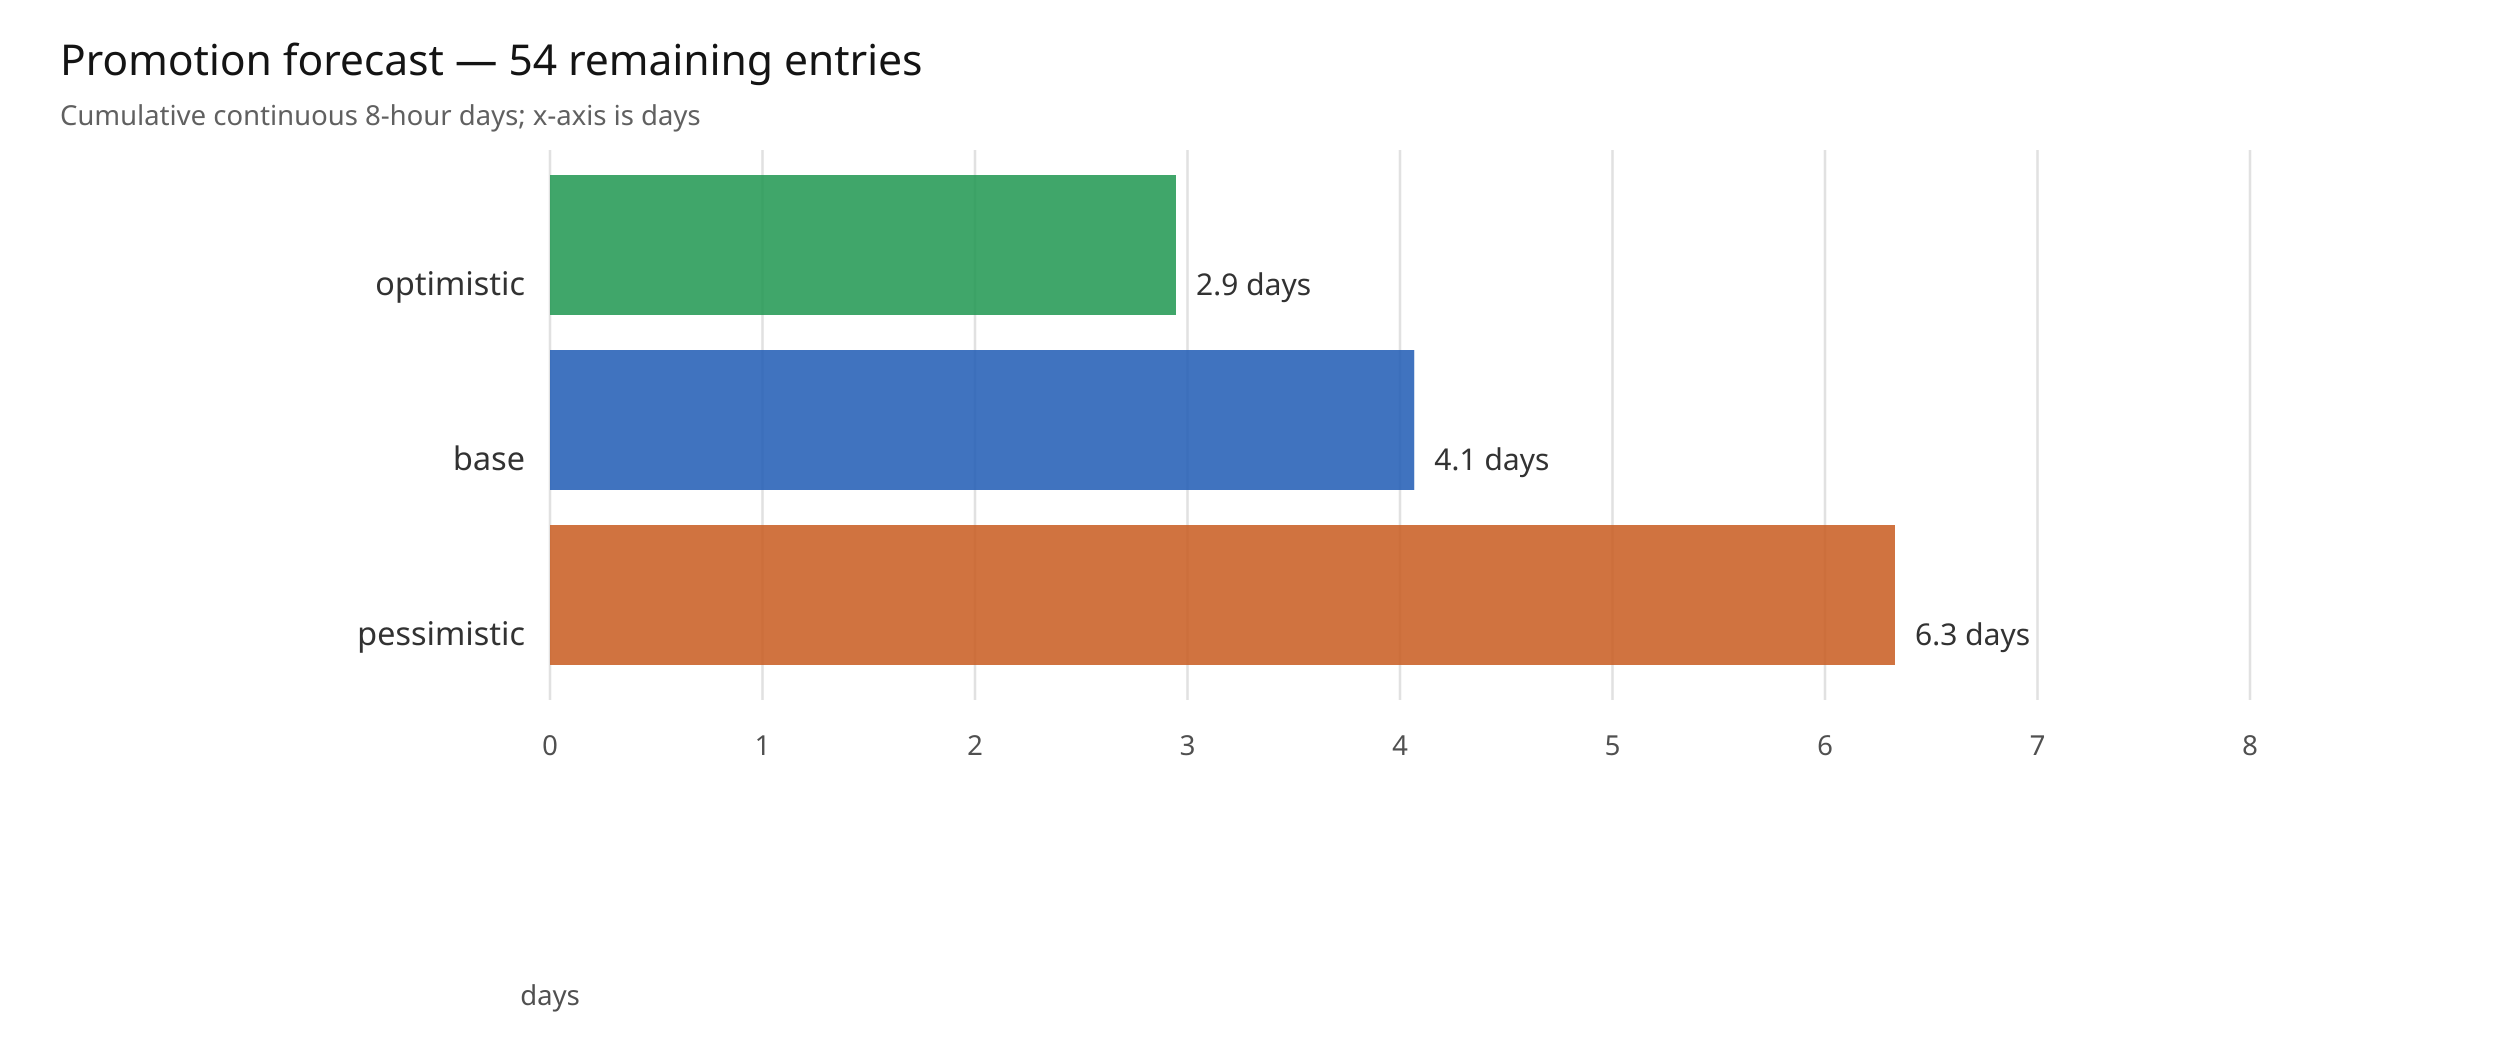
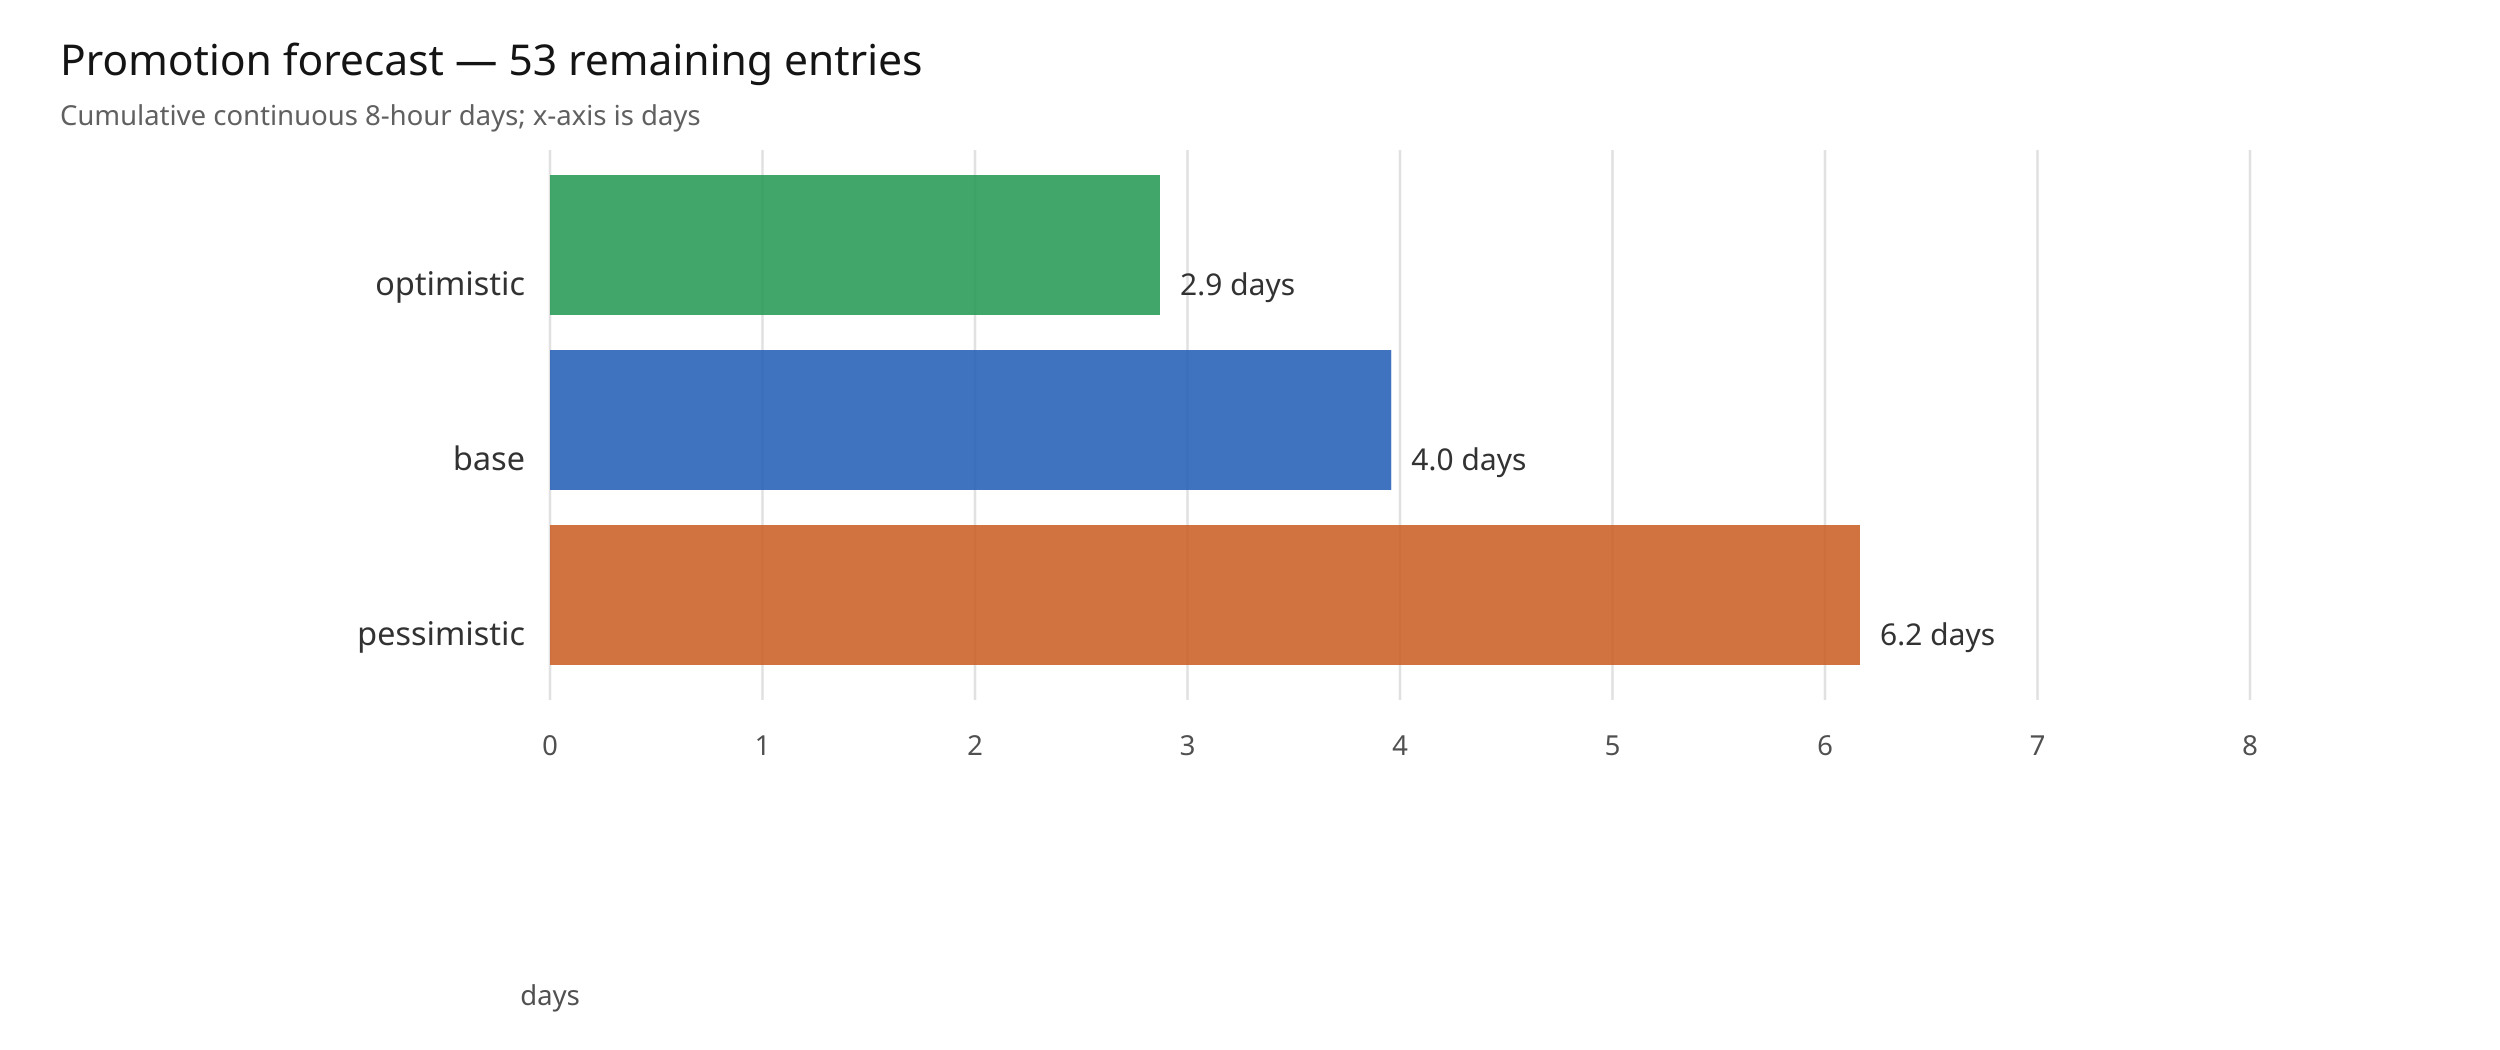
<svg xmlns="http://www.w3.org/2000/svg" width="1000" height="420" viewBox="0 0 1000 420">
  <rect width="100%" height="100%" fill="white" />
-   <text x="24" y="30" font-family="Verdana" font-size="17" fill="#141414">Promotion forecast — 54 remaining entries</text>
+   <text x="24" y="30" font-family="Verdana" font-size="17" fill="#141414">Promotion forecast — 53 remaining entries</text>
  <text x="24" y="50" font-family="Verdana" font-size="11" fill="#606060">Cumulative continuous 8-hour days; x-axis is days</text>
  <line x1="220.0" y1="60" x2="220.0" y2="280" stroke="#e1e1e1" />
  <text x="220.0" y="302" text-anchor="middle" font-family="Verdana" font-size="11" fill="#505050">0</text>
  <line x1="305.0" y1="60" x2="305.0" y2="280" stroke="#e1e1e1" />
  <text x="305.0" y="302" text-anchor="middle" font-family="Verdana" font-size="11" fill="#505050">1</text>
  <line x1="390.0" y1="60" x2="390.0" y2="280" stroke="#e1e1e1" />
  <text x="390.0" y="302" text-anchor="middle" font-family="Verdana" font-size="11" fill="#505050">2</text>
  <line x1="475.0" y1="60" x2="475.0" y2="280" stroke="#e1e1e1" />
  <text x="475.0" y="302" text-anchor="middle" font-family="Verdana" font-size="11" fill="#505050">3</text>
  <line x1="560.0" y1="60" x2="560.0" y2="280" stroke="#e1e1e1" />
  <text x="560.0" y="302" text-anchor="middle" font-family="Verdana" font-size="11" fill="#505050">4</text>
  <line x1="645.0" y1="60" x2="645.0" y2="280" stroke="#e1e1e1" />
  <text x="645.0" y="302" text-anchor="middle" font-family="Verdana" font-size="11" fill="#505050">5</text>
  <line x1="730.0" y1="60" x2="730.0" y2="280" stroke="#e1e1e1" />
  <text x="730.0" y="302" text-anchor="middle" font-family="Verdana" font-size="11" fill="#505050">6</text>
  <line x1="815.0" y1="60" x2="815.0" y2="280" stroke="#e1e1e1" />
  <text x="815.0" y="302" text-anchor="middle" font-family="Verdana" font-size="11" fill="#505050">7</text>
  <line x1="900.0" y1="60" x2="900.0" y2="280" stroke="#e1e1e1" />
  <text x="900.0" y="302" text-anchor="middle" font-family="Verdana" font-size="11" fill="#505050">8</text>
-   <rect x="220" y="70" width="250.4" height="56" fill="#1e9650" opacity="0.85" />
+   <rect x="220" y="70" width="244.0" height="56" fill="#1e9650" opacity="0.85" />
  <text x="210" y="118" text-anchor="end" font-family="Verdana" font-size="13" fill="#323232">optimistic</text>
-   <text x="478.4" y="118" font-family="Verdana" font-size="12" fill="#323232">2.9 days</text>
-   <rect x="220" y="140" width="345.7" height="56" fill="#1e5ab4" opacity="0.85" />
+   <text x="472.0" y="118" font-family="Verdana" font-size="12" fill="#323232">2.9 days</text>
+   <rect x="220" y="140" width="336.5" height="56" fill="#1e5ab4" opacity="0.85" />
  <text x="210" y="188" text-anchor="end" font-family="Verdana" font-size="13" fill="#323232">base</text>
-   <text x="573.7" y="188" font-family="Verdana" font-size="12" fill="#323232">4.1 days</text>
-   <rect x="220" y="210" width="538.0" height="56" fill="#c85a1e" opacity="0.85" />
+   <text x="564.5" y="188" font-family="Verdana" font-size="12" fill="#323232">4.0 days</text>
+   <rect x="220" y="210" width="524.0" height="56" fill="#c85a1e" opacity="0.85" />
  <text x="210" y="258" text-anchor="end" font-family="Verdana" font-size="13" fill="#323232">pessimistic</text>
-   <text x="766.0" y="258" font-family="Verdana" font-size="12" fill="#323232">6.3 days</text>
+   <text x="752.0" y="258" font-family="Verdana" font-size="12" fill="#323232">6.2 days</text>
  <text x="220" y="402" text-anchor="middle" font-family="Verdana" font-size="11" fill="#505050">days</text>
</svg>
